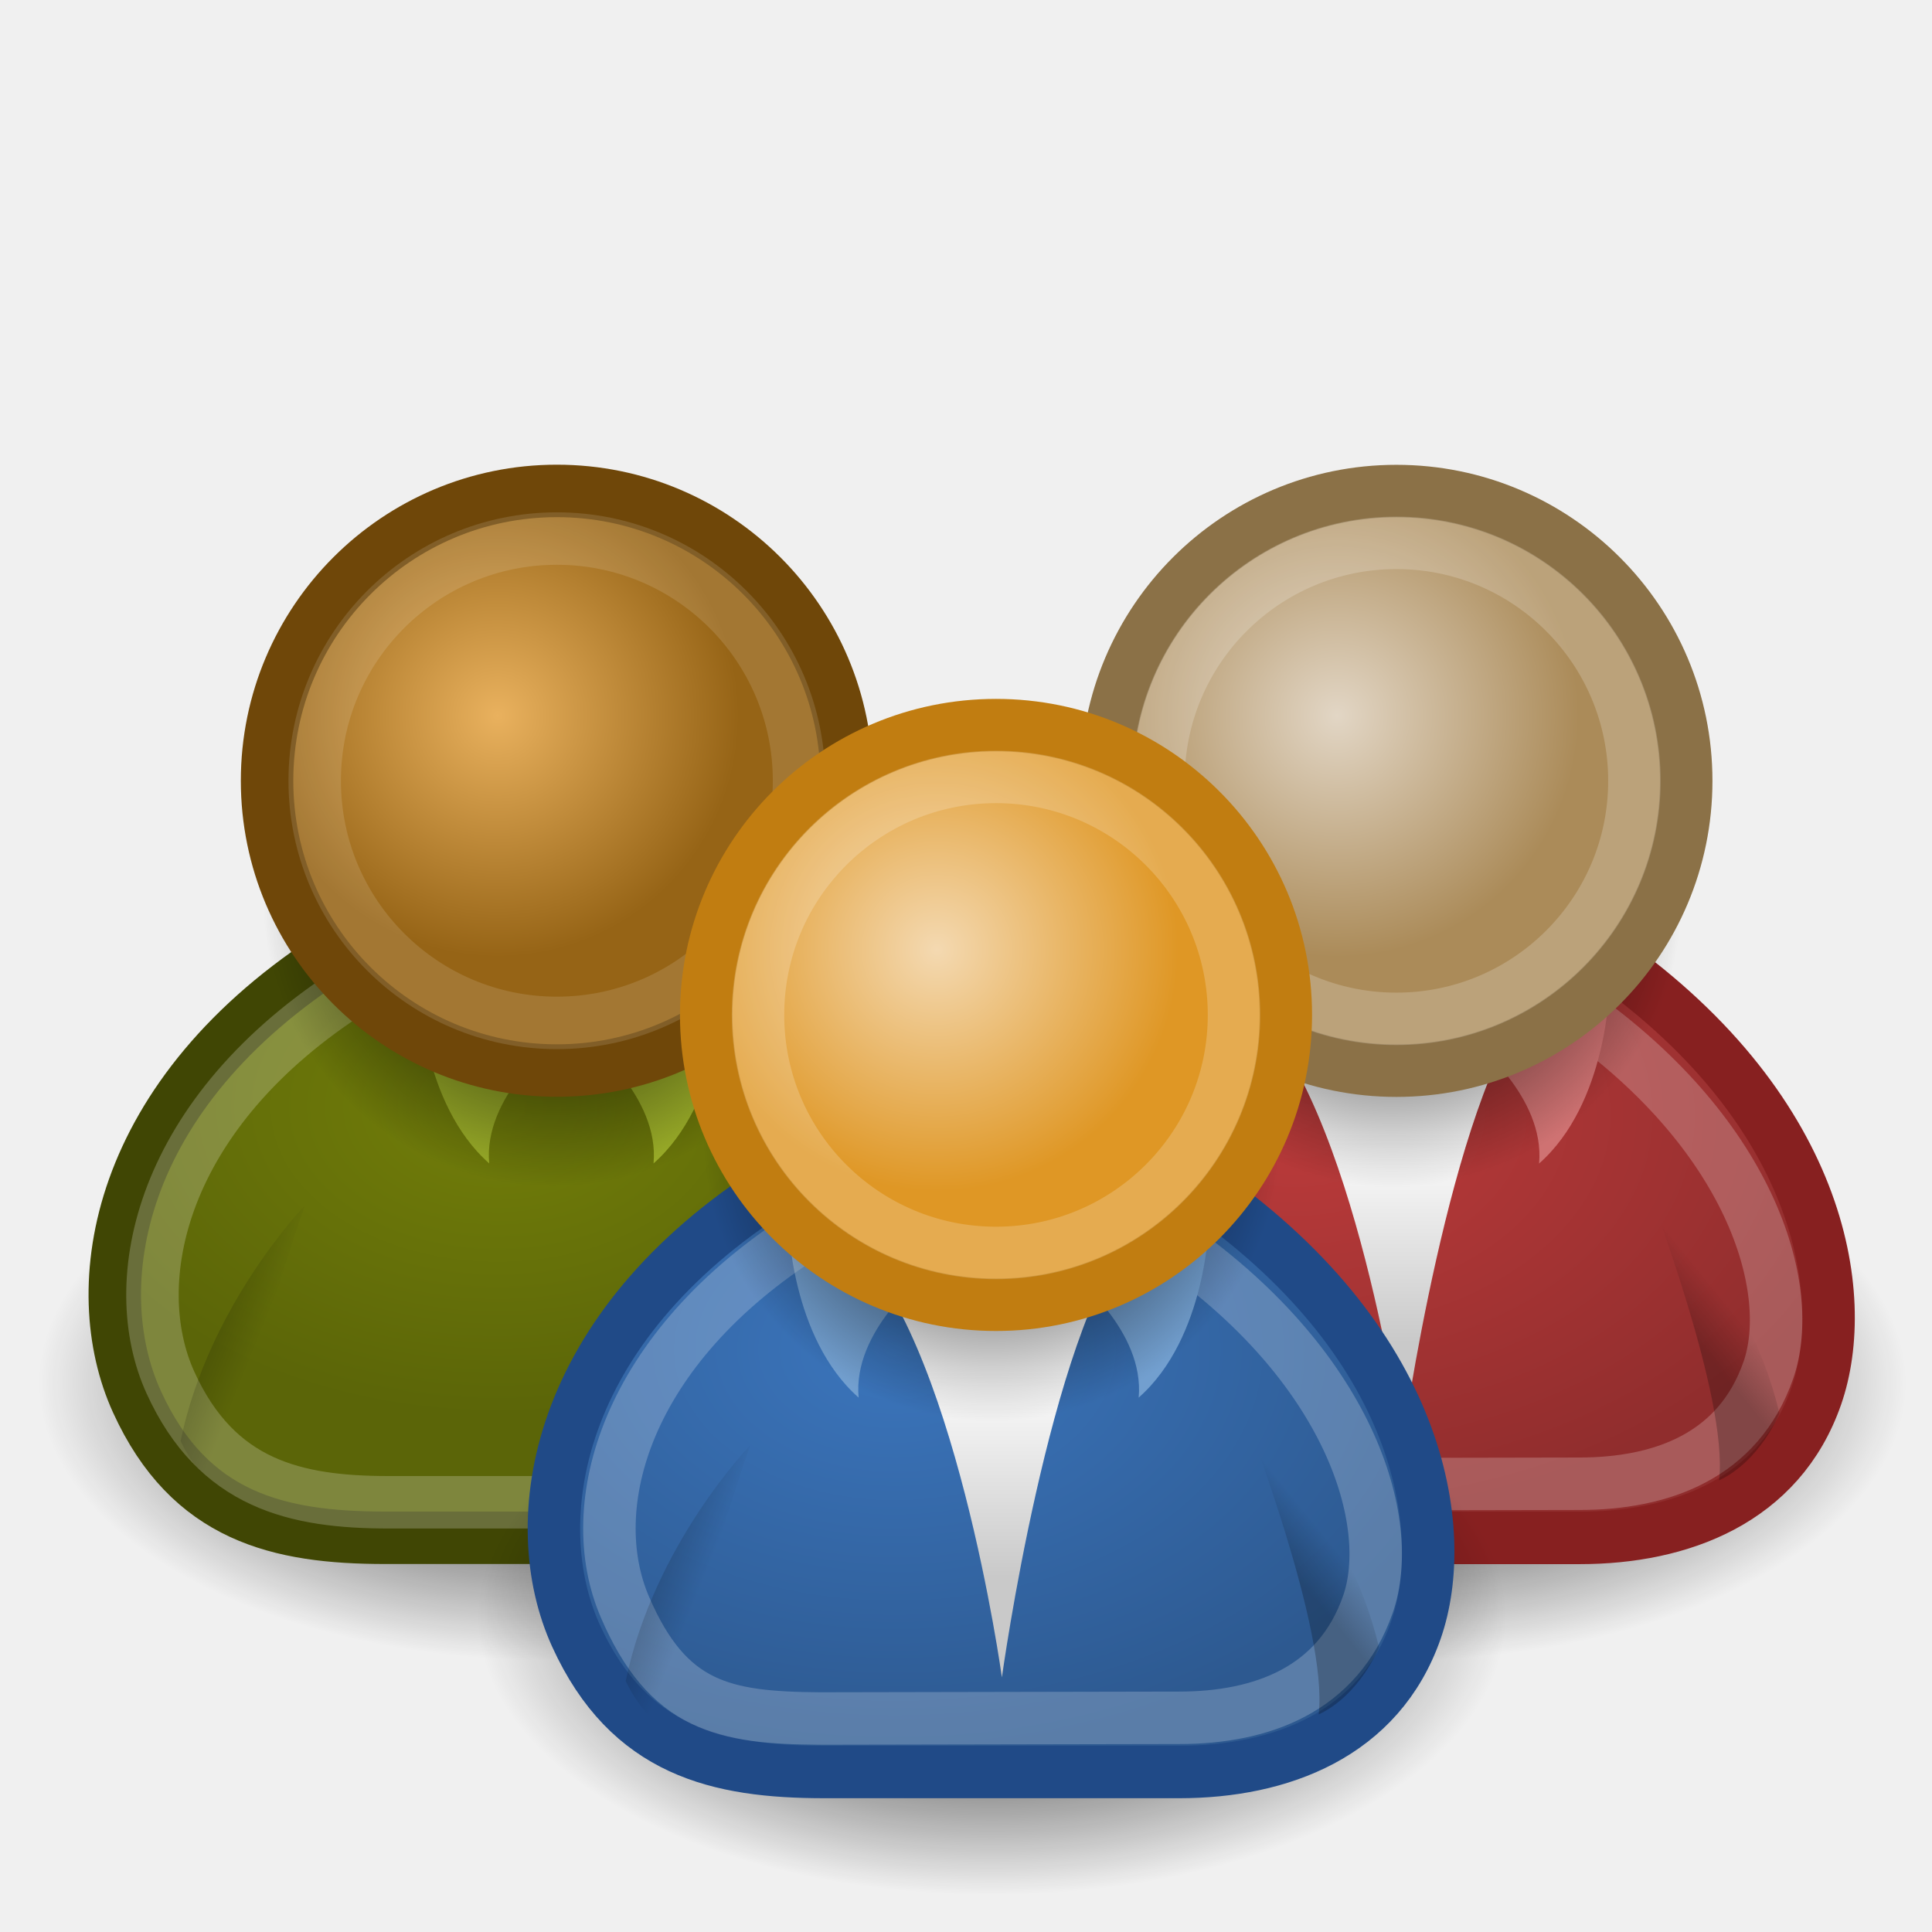
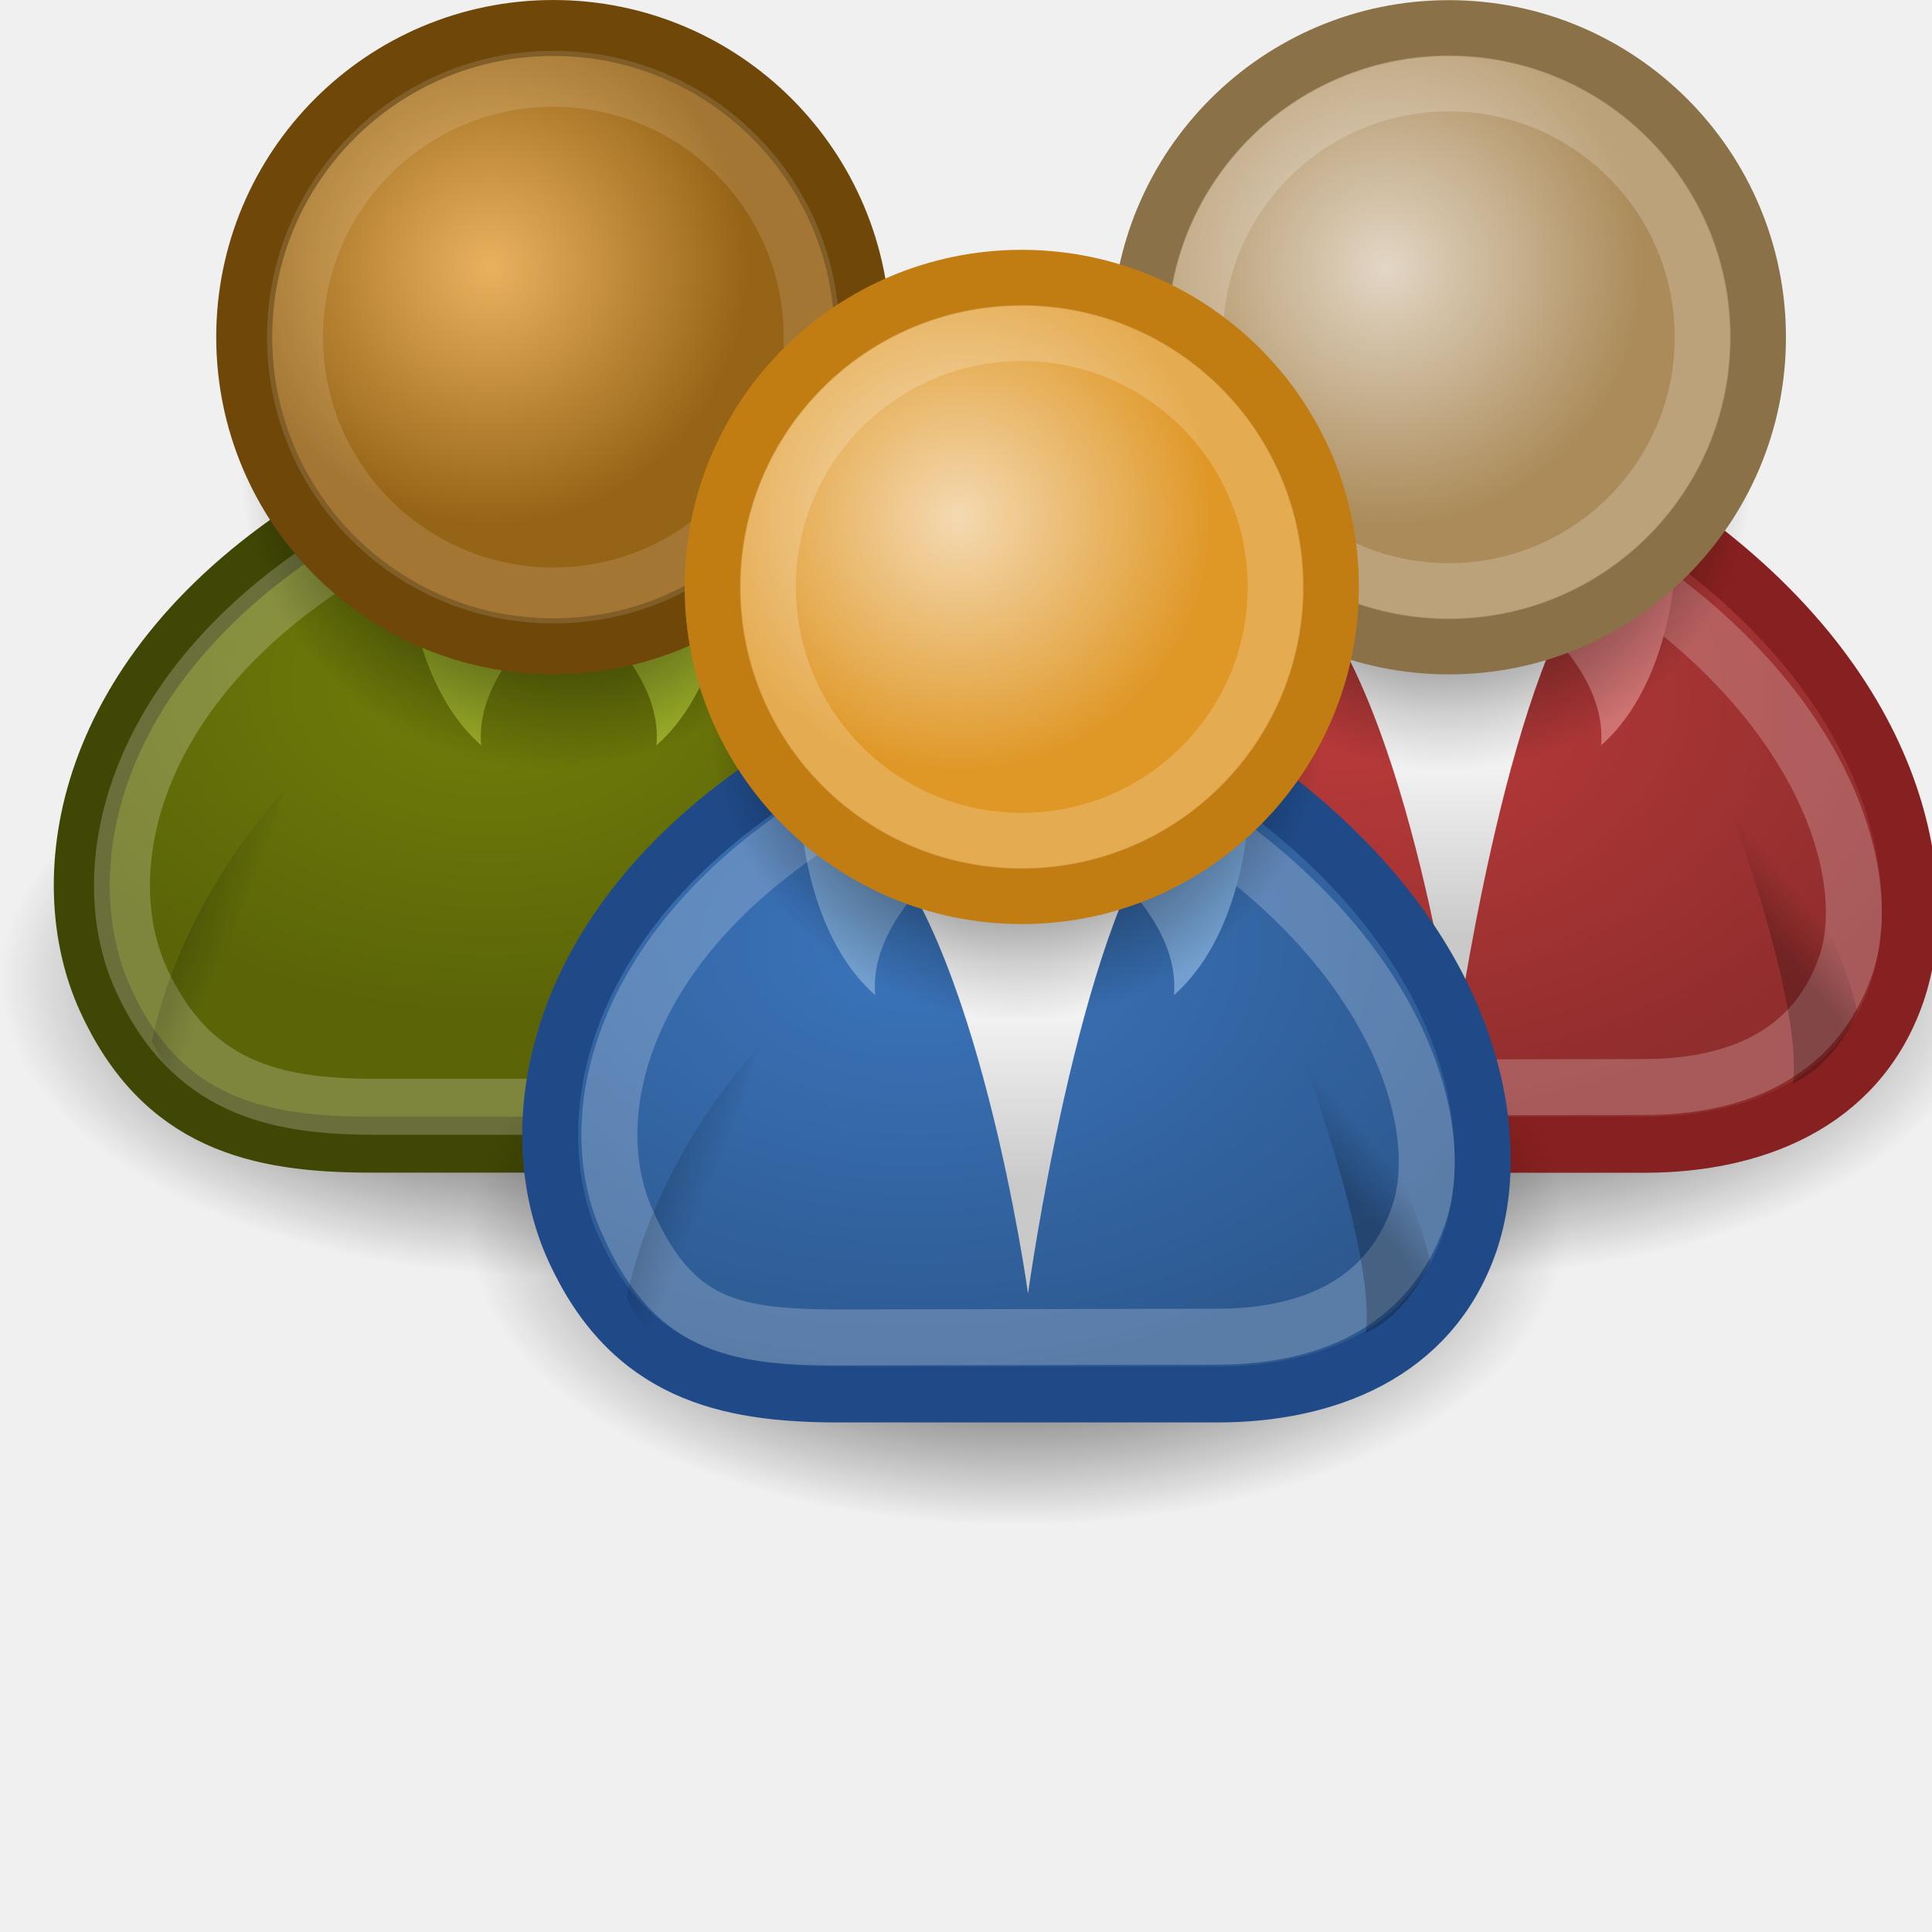
- <svg xmlns="http://www.w3.org/2000/svg" xmlns:xlink="http://www.w3.org/1999/xlink" id="svg5816" height="48" width="48" version="1.0">
+ <svg xmlns="http://www.w3.org/2000/svg" xmlns:xlink="http://www.w3.org/1999/xlink" id="svg5816" height="45" width="45" version="1.0">
  <defs id="defs3">
    <linearGradient id="linearGradient4868">
      <stop style="stop-color:#ffffff;stop-opacity:1;" offset="0" id="stop4870" />
      <stop style="stop-color:#c9c9c9;stop-opacity:1;" offset="1" id="stop4872" />
    </linearGradient>
    <linearGradient id="linearGradient4862">
      <stop style="stop-color:#e2d6c5;stop-opacity:1;" offset="0" id="stop4864" />
      <stop style="stop-color:#ab8b59;stop-opacity:1;" offset="1" id="stop4866" />
    </linearGradient>
    <linearGradient id="linearGradient3104">
      <stop style="stop-color:#bc3b3b;stop-opacity:1;" offset="0" id="stop3106" />
      <stop style="stop-color:#902d2d;stop-opacity:1;" offset="1" id="stop3108" />
    </linearGradient>
-     <radialGradient r="13.565" fy="19.836" fx="16.215" cy="19.836" cx="16.215" gradientTransform="matrix(1,0,0,0.681917,-1.105561e-15,8.233773)" gradientUnits="userSpaceOnUse" id="radialGradient1381" xlink:href="#linearGradient4344" />
+     <radialGradient r="13.565" fy="19.836" fx="16.215" cy="19.836" cx="16.215" gradientTransform="matrix(1,0,0,0.681917,0,8.233773)" gradientUnits="userSpaceOnUse" id="radialGradient1381" xlink:href="#linearGradient4344" />
    <linearGradient y2="35.803" x2="30.936" y1="29.553" x1="30.936" gradientTransform="translate(-12.41789,-7)" gradientUnits="userSpaceOnUse" id="linearGradient1372" xlink:href="#linearGradient3824" />
    <linearGradient y2="36.218" x2="22.627" y1="35.818" x1="20.662" gradientTransform="matrix(0.983375,0.181588,-0.181588,0.983375,-7.07212,-9.82492)" gradientUnits="userSpaceOnUse" id="linearGradient1369" xlink:href="#linearGradient4356" />
    <linearGradient y2="35.74" x2="21.408" y1="36.39" x1="22.687" gradientTransform="matrix(-0.977685,0.210075,0.210075,0.977685,41.80576,-11.11866)" gradientUnits="userSpaceOnUse" id="linearGradient1366" xlink:href="#linearGradient4356" />
    <linearGradient gradientTransform="matrix(-0.977685,0.210075,0.210075,0.977685,55.1096,-3.945209)" y2="35.74" x2="21.408" y1="36.39" x1="22.687" gradientUnits="userSpaceOnUse" id="linearGradient4366" xlink:href="#linearGradient4356" />
    <linearGradient gradientTransform="matrix(0.983375,0.181588,-0.181588,0.983375,6.231716,-2.651466)" gradientUnits="userSpaceOnUse" y2="36.218" x2="22.627" y1="35.818" x1="20.662" id="linearGradient4362" xlink:href="#linearGradient4356" />
    <radialGradient r="8.662" fy="19.009" fx="31.113" cy="19.009" cx="31.113" gradientUnits="userSpaceOnUse" id="radialGradient4336" xlink:href="#linearGradient3816" />
    <radialGradient r="8.662" fy="19.009" fx="31.113" cy="19.009" cx="31.113" gradientUnits="userSpaceOnUse" id="radialGradient4330" xlink:href="#linearGradient3816" />
-     <radialGradient r="9.162" fy="17.064" fx="29.345" cy="17.064" cx="29.345" gradientTransform="matrix(0.787998,3.877637e-16,-3.877637e-16,0.787998,6.221198,3.617627)" gradientUnits="userSpaceOnUse" id="radialGradient4328" xlink:href="#linearGradient4338" />
+     <radialGradient r="9.162" fy="17.064" fx="29.345" cy="17.064" cx="29.345" gradientTransform="matrix(0.787998,0,0,0.787998,6.221198,3.617627)" gradientUnits="userSpaceOnUse" id="radialGradient4328" xlink:href="#linearGradient4338" />
    <radialGradient r="8.662" fy="19.009" fx="31.113" cy="19.009" cx="31.113" gradientUnits="userSpaceOnUse" id="radialGradient4179" xlink:href="#linearGradient3816" />
-     <radialGradient gradientTransform="matrix(0.787998,3.877637e-16,-3.877637e-16,0.787998,6.221198,3.617627)" r="9.162" fy="17.064" fx="29.345" cy="17.064" cx="29.345" gradientUnits="userSpaceOnUse" id="radialGradient4171" xlink:href="#linearGradient3800" />
-     <radialGradient gradientUnits="userSpaceOnUse" gradientTransform="matrix(1.297564,2.881172e-16,-1.96472e-16,0.884831,-8.358505,4.940469)" r="13.565" fy="27.203" fx="28.09" cy="27.203" cx="28.09" id="radialGradient4169" xlink:href="#linearGradient4163" />
+     <radialGradient gradientTransform="matrix(0.787998,0,0,0.787998,6.221198,3.617627)" r="9.162" fy="17.064" fx="29.345" cy="17.064" cx="29.345" gradientUnits="userSpaceOnUse" id="radialGradient4171" xlink:href="#linearGradient3800" />
+     <radialGradient gradientUnits="userSpaceOnUse" gradientTransform="matrix(1.297564,0,0,0.884831,-8.358505,4.940469)" r="13.565" fy="27.203" fx="28.09" cy="27.203" cx="28.09" id="radialGradient4169" xlink:href="#linearGradient4163" />
    <linearGradient gradientUnits="userSpaceOnUse" y2="35.803" x2="30.936" y1="29.553" x1="30.936" id="linearGradient3830" xlink:href="#linearGradient3824" />
    <radialGradient gradientUnits="userSpaceOnUse" r="8.662" fy="19.009" fx="31.113" cy="19.009" cx="31.113" id="radialGradient3822" xlink:href="#linearGradient3816" />
    <linearGradient id="linearGradient3800">
      <stop id="stop3802" offset="0" style="stop-color:#f4d9b1;stop-opacity:1;" />
      <stop id="stop3804" offset="1" style="stop-color:#df9725;stop-opacity:1;" />
    </linearGradient>
    <linearGradient id="linearGradient3816">
      <stop id="stop3818" offset="0" style="stop-color:#000000;stop-opacity:1;" />
      <stop id="stop3820" offset="1" style="stop-color:#000000;stop-opacity:0;" />
    </linearGradient>
    <linearGradient id="linearGradient3824">
      <stop id="stop3826" offset="0" style="stop-color:#ffffff;stop-opacity:1;" />
      <stop id="stop3828" offset="1" style="stop-color:#c9c9c9;stop-opacity:1;" />
    </linearGradient>
    <linearGradient id="linearGradient4163">
      <stop id="stop4165" offset="0" style="stop-color:#3b75bc;stop-opacity:1;" />
      <stop id="stop4167" offset="1" style="stop-color:#2d5990;stop-opacity:1;" />
    </linearGradient>
    <linearGradient id="linearGradient4338">
      <stop style="stop-color:#e9b15e;stop-opacity:1;" offset="0" id="stop4340" />
      <stop style="stop-color:#966416;stop-opacity:1;" offset="1" id="stop4342" />
    </linearGradient>
    <linearGradient id="linearGradient4344">
      <stop id="stop4346" offset="0" style="stop-color:#727e0a;stop-opacity:1;" />
      <stop id="stop4348" offset="1" style="stop-color:#5b6508;stop-opacity:1;" />
    </linearGradient>
    <linearGradient id="linearGradient4356">
      <stop id="stop4358" offset="0" style="stop-color:#000000;stop-opacity:1;" />
      <stop id="stop4360" offset="1" style="stop-color:#000000;stop-opacity:0;" />
    </linearGradient>
    <radialGradient xlink:href="#linearGradient3816" id="radialGradient4913" gradientUnits="userSpaceOnUse" cx="31.113" cy="19.009" fx="31.113" fy="19.009" r="8.662" />
-     <radialGradient xlink:href="#linearGradient3104" id="radialGradient4915" gradientUnits="userSpaceOnUse" gradientTransform="matrix(1.297564,2.881172e-16,-1.96472e-16,0.884831,-8.358505,4.940469)" cx="28.09" cy="27.203" fx="28.09" fy="27.203" r="13.565" />
+     <radialGradient xlink:href="#linearGradient3104" id="radialGradient4915" gradientUnits="userSpaceOnUse" gradientTransform="matrix(1.297564,0,0,0.884831,-8.358505,4.940469)" cx="28.09" cy="27.203" fx="28.09" fy="27.203" r="13.565" />
    <linearGradient xlink:href="#linearGradient4868" id="linearGradient4917" gradientUnits="userSpaceOnUse" x1="30.936" y1="29.553" x2="30.936" y2="35.803" />
    <radialGradient xlink:href="#linearGradient3816" id="radialGradient4919" gradientUnits="userSpaceOnUse" cx="31.113" cy="19.009" fx="31.113" fy="19.009" r="8.662" />
-     <radialGradient xlink:href="#linearGradient4862" id="radialGradient4921" gradientUnits="userSpaceOnUse" gradientTransform="matrix(0.787998,3.877637e-16,-3.877637e-16,0.787998,6.221198,3.617627)" cx="29.345" cy="17.064" fx="29.345" fy="17.064" r="9.162" />
+     <radialGradient xlink:href="#linearGradient4862" id="radialGradient4921" gradientUnits="userSpaceOnUse" gradientTransform="matrix(0.787998,0,0,0.787998,6.221198,3.617627)" cx="29.345" cy="17.064" fx="29.345" fy="17.064" r="9.162" />
    <linearGradient xlink:href="#linearGradient4356" id="linearGradient4923" gradientUnits="userSpaceOnUse" gradientTransform="matrix(0.983375,0.181588,-0.181588,0.983375,6.231716,-2.651466)" x1="20.662" y1="35.818" x2="22.627" y2="36.218" />
    <linearGradient xlink:href="#linearGradient4356" id="linearGradient4925" gradientUnits="userSpaceOnUse" gradientTransform="matrix(-0.977685,0.210075,0.210075,0.977685,55.1096,-3.945209)" x1="22.687" y1="36.39" x2="21.408" y2="35.74" />
  </defs>
-   <g id="layer1">
+   <g id="layer1" transform="translate(-0.947022,-11.54468)">
    <g id="g3888" transform="matrix(0.637769,0,0,0.637769,-0.636632,18.18155)">
      <g style="display:inline" id="g3890" transform="matrix(1.303366,0,0,1.303366,-0.753293,-13.74636)">
-         <path d="M 39.775 19.009 A 8.662 8.662 0 1 1  22.451,19.009 A 8.662 8.662 0 1 1  39.775 19.009 z" id="path4177" style="opacity:1;color:#000000;fill:url(#radialGradient4336);fill-opacity:1;fill-rule:evenodd;stroke:none;stroke-width:1px;stroke-linecap:round;stroke-linejoin:round;marker:none;marker-start:none;marker-mid:none;marker-end:none;stroke-miterlimit:4;stroke-dasharray:none;stroke-dashoffset:0;stroke-opacity:1;visibility:visible;display:inline;overflow:visible" transform="matrix(1.77551,0,0,0.959183,-37.37822,11.77153)" />
-         <path id="path2329" d="M 12.861,34.636 L 23.468,34.636 C 26.473,34.636 29.448,33.534 30.539,30.393 C 31.574,27.411 30.716,21.731 23.998,17.135 L 11.447,17.135 C 4.729,21.378 3.89,27.18 5.437,30.57 C 7.012,34.024 9.679,34.636 12.861,34.636 z " style="opacity:1;color:#000000;fill:url(#radialGradient1381);fill-opacity:1;fill-rule:evenodd;stroke:#404604;stroke-width:1.568px;stroke-linecap:round;stroke-linejoin:round;marker:none;marker-start:none;marker-mid:none;marker-end:none;stroke-miterlimit:4;stroke-dasharray:none;stroke-dashoffset:0;stroke-opacity:1;visibility:visible;display:inline;overflow:visible" />
-         <path style="opacity:1;color:#000000;fill:#9db029;fill-opacity:1;fill-rule:evenodd;stroke:none;stroke-width:1px;stroke-linecap:round;stroke-linejoin:round;marker:none;marker-start:none;marker-mid:none;marker-end:none;stroke-miterlimit:4;stroke-dasharray:none;stroke-dashoffset:0;stroke-opacity:1;visibility:visible;display:inline;overflow:visible" d="M 17.932,19.787 C 17.932,19.787 15.781,21.447 15.966,23.447 C 13.925,21.647 13.867,18.196 13.867,18.196 L 17.932,19.787 z " id="path3812" />
-         <path style="opacity:0.215;color:#000000;fill:none;fill-opacity:1;fill-rule:evenodd;stroke:#ffffff;stroke-width:1.568px;stroke-linecap:round;stroke-linejoin:round;marker:none;marker-start:none;marker-mid:none;marker-end:none;stroke-miterlimit:4;stroke-dasharray:none;stroke-dashoffset:0;stroke-opacity:1;visibility:visible;display:inline;overflow:visible" d="M 12.964,33.575 L 23.286,33.575 C 25.927,33.575 28.541,32.607 29.5,29.847 C 30.41,27.226 29.405,22.235 23.502,18.196 L 11.972,18.196 C 6.069,21.924 5.081,27.023 6.44,30.002 C 7.825,33.037 10.168,33.575 12.964,33.575 z " id="path3838" />
-         <path id="path3810" d="M 18.911,19.787 C 18.911,19.787 21.062,21.447 20.877,23.447 C 22.918,21.647 22.977,18.196 22.977,18.196 L 18.911,19.787 z " style="opacity:1;color:#000000;fill:#9db029;fill-opacity:1;fill-rule:evenodd;stroke:none;stroke-width:1px;stroke-linecap:round;stroke-linejoin:round;marker:none;marker-start:none;marker-mid:none;marker-end:none;stroke-miterlimit:4;stroke-dasharray:none;stroke-dashoffset:0;stroke-opacity:1;visibility:visible;display:inline;overflow:visible" />
-         <path transform="translate(-13.25,-3.5)" style="opacity:1;color:#000000;fill:url(#radialGradient4330);fill-opacity:1;fill-rule:evenodd;stroke:none;stroke-width:1px;stroke-linecap:round;stroke-linejoin:round;marker:none;marker-start:none;marker-mid:none;marker-end:none;stroke-miterlimit:4;stroke-dasharray:none;stroke-dashoffset:0;stroke-opacity:1;visibility:visible;display:inline;overflow:visible" id="path3814" d="M 39.775 19.009 A 8.662 8.662 0 1 1  22.451,19.009 A 8.662 8.662 0 1 1  39.775 19.009 z" />
-         <path transform="translate(-13.125,-7)" d="M 39.775 19.009 A 8.662 8.662 0 1 1  22.451,19.009 A 8.662 8.662 0 1 1  39.775 19.009 z" id="path2327" style="opacity:1;color:#000000;fill:url(#radialGradient4328);fill-opacity:1;fill-rule:evenodd;stroke:#6f4709;stroke-width:1.568px;stroke-linecap:round;stroke-linejoin:round;marker:none;marker-start:none;marker-mid:none;marker-end:none;stroke-miterlimit:4;stroke-dasharray:none;stroke-dashoffset:0;stroke-opacity:1;visibility:visible;display:inline;overflow:visible" />
-         <path transform="matrix(0.835615,0,0,0.835615,-8.010516,-3.875254)" style="opacity:0.127;color:#000000;fill:none;fill-opacity:1;fill-rule:evenodd;stroke:#ffffff;stroke-width:1.876px;stroke-linecap:round;stroke-linejoin:round;marker:none;marker-start:none;marker-mid:none;marker-end:none;stroke-miterlimit:4;stroke-dasharray:none;stroke-dashoffset:0;stroke-opacity:1;visibility:visible;display:inline;overflow:visible" id="path3834" d="M 39.775 19.009 A 8.662 8.662 0 1 1  22.451,19.009 A 8.662 8.662 0 1 1  39.775 19.009 z" />
-         <path id="path4173" d="M 22.584,27.035 L 26.827,27.035 L 24.352,24.737 L 23.821,25.444 L 23.291,24.913 L 22.584,27.035 z " style="opacity:1;color:#000000;fill:url(#linearGradient1372);fill-opacity:1;fill-rule:evenodd;stroke:none;stroke-width:1px;stroke-linecap:round;stroke-linejoin:round;marker:none;marker-start:none;marker-mid:none;marker-end:none;stroke-miterlimit:4;stroke-dasharray:none;stroke-dashoffset:0;stroke-opacity:1;visibility:visible;display:inline;overflow:visible" />
-         <path id="path4368" d="M 8.548,33.602 C 7.3,33.057 6.742,31.743 6.742,31.743 C 7.583,27.674 10.462,24.697 10.462,24.697 C 10.462,24.697 8.183,31.109 8.548,33.602 z " style="opacity:0.228;color:#000000;fill:url(#linearGradient1369);fill-opacity:1;fill-rule:evenodd;stroke:none;stroke-width:1px;stroke-linecap:round;stroke-linejoin:round;marker:none;marker-start:none;marker-mid:none;marker-end:none;stroke-miterlimit:4;stroke-dasharray:none;stroke-dashoffset:0;stroke-opacity:1;visibility:visible;display:inline;overflow:visible" />
-         <path style="opacity:0.228;color:#000000;fill:url(#linearGradient1366);fill-opacity:1;fill-rule:evenodd;stroke:none;stroke-width:1px;stroke-linecap:round;stroke-linejoin:round;marker:none;marker-start:none;marker-mid:none;marker-end:none;stroke-miterlimit:4;stroke-dasharray:none;stroke-dashoffset:0;stroke-opacity:1;visibility:visible;display:inline;overflow:visible" d="M 27.454,32.743 C 28.685,32.162 29.258,30.741 29.258,30.741 C 28.299,26.698 25.282,23.898 25.282,23.898 C 25.282,23.898 27.746,30.241 27.454,32.743 z " id="path4370" />
+         <path d="M 39.775 19.009 A 8.662 8.662 0 1 1  22.451,19.009 A 8.662 8.662 0 1 1  39.775 19.009 z" id="path4177" style="opacity:1;color:black;fill:url(#radialGradient4336);fill-opacity:1;fill-rule:evenodd;stroke:none;stroke-width:1px;stroke-linecap:round;stroke-linejoin:round;marker:none;marker-start:none;marker-mid:none;marker-end:none;stroke-miterlimit:4;stroke-dasharray:none;stroke-dashoffset:0;stroke-opacity:1;visibility:visible;display:inline;overflow:visible" transform="matrix(1.77551,0,0,0.959183,-37.37822,11.77153)" />
+         <path id="path2329" d="M 12.861,34.636 L 23.468,34.636 C 26.473,34.636 29.448,33.534 30.539,30.393 C 31.574,27.411 30.716,21.731 23.998,17.135 L 11.447,17.135 C 4.729,21.378 3.89,27.18 5.437,30.57 C 7.012,34.024 9.679,34.636 12.861,34.636 z " style="opacity:1;color:black;fill:url(#radialGradient1381);fill-opacity:1;fill-rule:evenodd;stroke:#404604;stroke-width:1.568px;stroke-linecap:round;stroke-linejoin:round;marker:none;marker-start:none;marker-mid:none;marker-end:none;stroke-miterlimit:4;stroke-dasharray:none;stroke-dashoffset:0;stroke-opacity:1;visibility:visible;display:inline;overflow:visible" />
+         <path style="opacity:1;color:black;fill:#9db029;fill-opacity:1;fill-rule:evenodd;stroke:none;stroke-width:1px;stroke-linecap:round;stroke-linejoin:round;marker:none;marker-start:none;marker-mid:none;marker-end:none;stroke-miterlimit:4;stroke-dasharray:none;stroke-dashoffset:0;stroke-opacity:1;visibility:visible;display:inline;overflow:visible" d="M 17.932,19.787 C 17.932,19.787 15.781,21.447 15.966,23.447 C 13.925,21.647 13.867,18.196 13.867,18.196 L 17.932,19.787 z " id="path3812" />
+         <path style="opacity:0.215;color:black;fill:none;fill-opacity:1;fill-rule:evenodd;stroke:white;stroke-width:1.568px;stroke-linecap:round;stroke-linejoin:round;marker:none;marker-start:none;marker-mid:none;marker-end:none;stroke-miterlimit:4;stroke-dasharray:none;stroke-dashoffset:0;stroke-opacity:1;visibility:visible;display:inline;overflow:visible" d="M 12.964,33.575 L 23.286,33.575 C 25.927,33.575 28.541,32.607 29.5,29.847 C 30.41,27.226 29.405,22.235 23.502,18.196 L 11.972,18.196 C 6.069,21.924 5.081,27.023 6.44,30.002 C 7.825,33.037 10.168,33.575 12.964,33.575 z " id="path3838" />
+         <path id="path3810" d="M 18.911,19.787 C 18.911,19.787 21.062,21.447 20.877,23.447 C 22.918,21.647 22.977,18.196 22.977,18.196 L 18.911,19.787 z " style="opacity:1;color:black;fill:#9db029;fill-opacity:1;fill-rule:evenodd;stroke:none;stroke-width:1px;stroke-linecap:round;stroke-linejoin:round;marker:none;marker-start:none;marker-mid:none;marker-end:none;stroke-miterlimit:4;stroke-dasharray:none;stroke-dashoffset:0;stroke-opacity:1;visibility:visible;display:inline;overflow:visible" />
+         <path transform="translate(-13.25,-3.5)" style="opacity:1;color:black;fill:url(#radialGradient4330);fill-opacity:1;fill-rule:evenodd;stroke:none;stroke-width:1px;stroke-linecap:round;stroke-linejoin:round;marker:none;marker-start:none;marker-mid:none;marker-end:none;stroke-miterlimit:4;stroke-dasharray:none;stroke-dashoffset:0;stroke-opacity:1;visibility:visible;display:inline;overflow:visible" id="path3814" d="M 39.775 19.009 A 8.662 8.662 0 1 1  22.451,19.009 A 8.662 8.662 0 1 1  39.775 19.009 z" />
+         <path transform="translate(-13.125,-7)" d="M 39.775 19.009 A 8.662 8.662 0 1 1  22.451,19.009 A 8.662 8.662 0 1 1  39.775 19.009 z" id="path2327" style="opacity:1;color:black;fill:url(#radialGradient4328);fill-opacity:1;fill-rule:evenodd;stroke:#6f4709;stroke-width:1.568px;stroke-linecap:round;stroke-linejoin:round;marker:none;marker-start:none;marker-mid:none;marker-end:none;stroke-miterlimit:4;stroke-dasharray:none;stroke-dashoffset:0;stroke-opacity:1;visibility:visible;display:inline;overflow:visible" />
+         <path transform="matrix(0.835615,0,0,0.835615,-8.010516,-3.875254)" style="opacity:0.127;color:black;fill:none;fill-opacity:1;fill-rule:evenodd;stroke:white;stroke-width:1.876px;stroke-linecap:round;stroke-linejoin:round;marker:none;marker-start:none;marker-mid:none;marker-end:none;stroke-miterlimit:4;stroke-dasharray:none;stroke-dashoffset:0;stroke-opacity:1;visibility:visible;display:inline;overflow:visible" id="path3834" d="M 39.775 19.009 A 8.662 8.662 0 1 1  22.451,19.009 A 8.662 8.662 0 1 1  39.775 19.009 z" />
+         <path id="path4173" d="M 22.584,27.035 L 26.827,27.035 L 24.352,24.737 L 23.821,25.444 L 23.291,24.913 L 22.584,27.035 z " style="opacity:1;color:black;fill:url(#linearGradient1372);fill-opacity:1;fill-rule:evenodd;stroke:none;stroke-width:1px;stroke-linecap:round;stroke-linejoin:round;marker:none;marker-start:none;marker-mid:none;marker-end:none;stroke-miterlimit:4;stroke-dasharray:none;stroke-dashoffset:0;stroke-opacity:1;visibility:visible;display:inline;overflow:visible" />
+         <path id="path4368" d="M 8.548,33.602 C 7.3,33.057 6.742,31.743 6.742,31.743 C 7.583,27.674 10.462,24.697 10.462,24.697 C 10.462,24.697 8.183,31.109 8.548,33.602 z " style="opacity:0.228;color:black;fill:url(#linearGradient1369);fill-opacity:1;fill-rule:evenodd;stroke:none;stroke-width:1px;stroke-linecap:round;stroke-linejoin:round;marker:none;marker-start:none;marker-mid:none;marker-end:none;stroke-miterlimit:4;stroke-dasharray:none;stroke-dashoffset:0;stroke-opacity:1;visibility:visible;display:inline;overflow:visible" />
+         <path style="opacity:0.228;color:black;fill:url(#linearGradient1366);fill-opacity:1;fill-rule:evenodd;stroke:none;stroke-width:1px;stroke-linecap:round;stroke-linejoin:round;marker:none;marker-start:none;marker-mid:none;marker-end:none;stroke-miterlimit:4;stroke-dasharray:none;stroke-dashoffset:0;stroke-opacity:1;visibility:visible;display:inline;overflow:visible" d="M 27.454,32.743 C 28.685,32.162 29.258,30.741 29.258,30.741 C 28.299,26.698 25.282,23.898 25.282,23.898 C 25.282,23.898 27.746,30.241 27.454,32.743 z " id="path4370" />
      </g>
      <g id="g4874" transform="matrix(1.303366,0,0,1.303366,14.84462,-22.86495)">
-         <path d="M 39.775 19.009 A 8.662 8.662 0 1 1  22.451,19.009 A 8.662 8.662 0 1 1  39.775 19.009 z" id="path2195" style="opacity:1;color:#000000;fill:url(#radialGradient4913);fill-opacity:1;fill-rule:evenodd;stroke:none;stroke-width:1px;stroke-linecap:round;stroke-linejoin:round;marker:none;marker-start:none;marker-mid:none;marker-end:none;stroke-miterlimit:4;stroke-dasharray:none;stroke-dashoffset:0;stroke-opacity:1;visibility:visible;display:inline;overflow:visible" transform="matrix(1.77551,0,0,0.959183,-24.25322,18.77153)" />
-         <path id="path2197" d="M 25.986,41.636 L 36.593,41.636 C 39.598,41.636 42.573,40.534 43.664,37.393 C 44.699,34.411 43.841,28.731 37.123,24.135 L 24.572,24.135 C 17.854,28.378 17.015,34.18 18.562,37.57 C 20.137,41.024 22.804,41.636 25.986,41.636 z " style="opacity:1;color:#000000;fill:url(#radialGradient4915);fill-opacity:1;fill-rule:evenodd;stroke:#872020;stroke-width:1.568px;stroke-linecap:round;stroke-linejoin:round;marker:none;marker-start:none;marker-mid:none;marker-end:none;stroke-miterlimit:4;stroke-dasharray:none;stroke-dashoffset:0;stroke-opacity:1;visibility:visible;display:inline;overflow:visible" />
-         <path id="path2199" d="M 26.693,25.726 C 29.875,28.555 31.289,38.808 31.289,38.808 C 31.289,38.808 32.704,28.555 35.179,25.549 L 26.693,25.726 z " style="opacity:1;color:#000000;fill:url(#linearGradient4917);fill-opacity:1;fill-rule:evenodd;stroke:none;stroke-width:1px;stroke-linecap:round;stroke-linejoin:round;marker:none;marker-start:none;marker-mid:none;marker-end:none;stroke-miterlimit:4;stroke-dasharray:none;stroke-dashoffset:0;stroke-opacity:1;visibility:visible;display:inline;overflow:visible" />
-         <path style="opacity:1;color:#000000;fill:#cf7272;fill-opacity:1;fill-rule:evenodd;stroke:none;stroke-width:1px;stroke-linecap:round;stroke-linejoin:round;marker:none;marker-start:none;marker-mid:none;marker-end:none;stroke-miterlimit:4;stroke-dasharray:none;stroke-dashoffset:0;stroke-opacity:1;visibility:visible;display:inline;overflow:visible" d="M 28.973,26.787 C 28.973,26.787 26.821,28.447 27.007,30.447 C 24.966,28.647 24.907,25.196 24.907,25.196 L 28.973,26.787 z " id="path2201" />
-         <path style="opacity:0.215;color:#000000;fill:none;fill-opacity:1;fill-rule:evenodd;stroke:#ffffff;stroke-width:1.568px;stroke-linecap:round;stroke-linejoin:round;marker:none;marker-start:none;marker-mid:none;marker-end:none;stroke-miterlimit:4;stroke-dasharray:none;stroke-dashoffset:0;stroke-opacity:1;visibility:visible;display:inline;overflow:visible" d="M 25.843,40.038 L 36.584,40.017 C 39.042,40.017 41.337,39.188 42.229,36.625 C 43.076,34.192 41.725,29.488 36.231,25.738 L 25.5,25.512 C 20.005,28.974 18.734,33.708 20.019,36.7 C 21.305,39.692 22.973,40.017 25.843,40.038 z " id="path2203" />
-         <path id="path2205" d="M 33.411,26.787 C 33.411,26.787 35.562,28.447 35.377,30.447 C 37.418,28.647 37.477,25.196 37.477,25.196 L 33.411,26.787 z " style="opacity:1;color:#000000;fill:#cf7272;fill-opacity:1;fill-rule:evenodd;stroke:none;stroke-width:1px;stroke-linecap:round;stroke-linejoin:round;marker:none;marker-start:none;marker-mid:none;marker-end:none;stroke-miterlimit:4;stroke-dasharray:none;stroke-dashoffset:0;stroke-opacity:1;visibility:visible;display:inline;overflow:visible" />
-         <path transform="translate(-0.125,3.5)" style="opacity:1;color:#000000;fill:url(#radialGradient4919);fill-opacity:1;fill-rule:evenodd;stroke:none;stroke-width:1px;stroke-linecap:round;stroke-linejoin:round;marker:none;marker-start:none;marker-mid:none;marker-end:none;stroke-miterlimit:4;stroke-dasharray:none;stroke-dashoffset:0;stroke-opacity:1;visibility:visible;display:inline;overflow:visible" id="path2207" d="M 39.775 19.009 A 8.662 8.662 0 1 1  22.451,19.009 A 8.662 8.662 0 1 1  39.775 19.009 z" />
-         <path d="M 39.775 19.009 A 8.662 8.662 0 1 1  22.451,19.009 A 8.662 8.662 0 1 1  39.775 19.009 z" id="path2209" style="opacity:1;color:#000000;fill:url(#radialGradient4921);fill-opacity:1;fill-rule:evenodd;stroke:#8b7147;stroke-width:1.568px;stroke-linecap:round;stroke-linejoin:round;marker:none;marker-start:none;marker-mid:none;marker-end:none;stroke-miterlimit:4;stroke-dasharray:none;stroke-dashoffset:0;stroke-opacity:1;visibility:visible;display:inline;overflow:visible" />
-         <path transform="matrix(0.821244,0,0,0.821244,5.561611,3.397923)" style="opacity:0.196;color:#000000;fill:none;fill-opacity:1;fill-rule:evenodd;stroke:#ffffff;stroke-width:1.909px;stroke-linecap:round;stroke-linejoin:round;marker:none;marker-start:none;marker-mid:none;marker-end:none;stroke-miterlimit:4;stroke-dasharray:none;stroke-dashoffset:0;stroke-opacity:1;visibility:visible;display:inline;overflow:visible" id="path2211" d="M 39.775 19.009 A 8.662 8.662 0 1 1  22.451,19.009 A 8.662 8.662 0 1 1  39.775 19.009 z" />
-         <path id="path2213" d="M 21.852,40.775 C 20.604,40.23 20.046,38.917 20.046,38.917 C 20.887,34.848 23.766,31.871 23.766,31.871 C 23.766,31.871 21.486,38.282 21.852,40.775 z " style="opacity:0.228;color:#000000;fill:url(#linearGradient4923);fill-opacity:1;fill-rule:evenodd;stroke:none;stroke-width:1px;stroke-linecap:round;stroke-linejoin:round;marker:none;marker-start:none;marker-mid:none;marker-end:none;stroke-miterlimit:4;stroke-dasharray:none;stroke-dashoffset:0;stroke-opacity:1;visibility:visible;display:inline;overflow:visible" />
-         <path style="opacity:0.228;color:#000000;fill:url(#linearGradient4925);fill-opacity:1;fill-rule:evenodd;stroke:none;stroke-width:1px;stroke-linecap:round;stroke-linejoin:round;marker:none;marker-start:none;marker-mid:none;marker-end:none;stroke-miterlimit:4;stroke-dasharray:none;stroke-dashoffset:0;stroke-opacity:1;visibility:visible;display:inline;overflow:visible" d="M 40.757,39.917 C 41.989,39.336 42.562,37.915 42.562,37.915 C 41.603,33.872 38.586,31.072 38.586,31.072 C 38.586,31.072 41.05,37.414 40.757,39.917 z " id="path2215" />
+         <path d="M 39.775 19.009 A 8.662 8.662 0 1 1  22.451,19.009 A 8.662 8.662 0 1 1  39.775 19.009 z" id="path2195" style="opacity:1;color:black;fill:url(#radialGradient4913);fill-opacity:1;fill-rule:evenodd;stroke:none;stroke-width:1px;stroke-linecap:round;stroke-linejoin:round;marker:none;marker-start:none;marker-mid:none;marker-end:none;stroke-miterlimit:4;stroke-dasharray:none;stroke-dashoffset:0;stroke-opacity:1;visibility:visible;display:inline;overflow:visible" transform="matrix(1.77551,0,0,0.959183,-24.25322,18.77153)" />
+         <path id="path2197" d="M 25.986,41.636 L 36.593,41.636 C 39.598,41.636 42.573,40.534 43.664,37.393 C 44.699,34.411 43.841,28.731 37.123,24.135 L 24.572,24.135 C 17.854,28.378 17.015,34.18 18.562,37.57 C 20.137,41.024 22.804,41.636 25.986,41.636 z " style="opacity:1;color:black;fill:url(#radialGradient4915);fill-opacity:1;fill-rule:evenodd;stroke:#872020;stroke-width:1.568px;stroke-linecap:round;stroke-linejoin:round;marker:none;marker-start:none;marker-mid:none;marker-end:none;stroke-miterlimit:4;stroke-dasharray:none;stroke-dashoffset:0;stroke-opacity:1;visibility:visible;display:inline;overflow:visible" />
+         <path id="path2199" d="M 26.693,25.726 C 29.875,28.555 31.289,38.808 31.289,38.808 C 31.289,38.808 32.704,28.555 35.179,25.549 L 26.693,25.726 z " style="opacity:1;color:black;fill:url(#linearGradient4917);fill-opacity:1;fill-rule:evenodd;stroke:none;stroke-width:1px;stroke-linecap:round;stroke-linejoin:round;marker:none;marker-start:none;marker-mid:none;marker-end:none;stroke-miterlimit:4;stroke-dasharray:none;stroke-dashoffset:0;stroke-opacity:1;visibility:visible;display:inline;overflow:visible" />
+         <path style="opacity:1;color:black;fill:#cf7272;fill-opacity:1;fill-rule:evenodd;stroke:none;stroke-width:1px;stroke-linecap:round;stroke-linejoin:round;marker:none;marker-start:none;marker-mid:none;marker-end:none;stroke-miterlimit:4;stroke-dasharray:none;stroke-dashoffset:0;stroke-opacity:1;visibility:visible;display:inline;overflow:visible" d="M 28.973,26.787 C 28.973,26.787 26.821,28.447 27.007,30.447 C 24.966,28.647 24.907,25.196 24.907,25.196 L 28.973,26.787 z " id="path2201" />
+         <path style="opacity:0.215;color:black;fill:none;fill-opacity:1;fill-rule:evenodd;stroke:white;stroke-width:1.568px;stroke-linecap:round;stroke-linejoin:round;marker:none;marker-start:none;marker-mid:none;marker-end:none;stroke-miterlimit:4;stroke-dasharray:none;stroke-dashoffset:0;stroke-opacity:1;visibility:visible;display:inline;overflow:visible" d="M 25.843,40.038 L 36.584,40.017 C 39.042,40.017 41.337,39.188 42.229,36.625 C 43.076,34.192 41.725,29.488 36.231,25.738 L 25.5,25.512 C 20.005,28.974 18.734,33.708 20.019,36.7 C 21.305,39.692 22.973,40.017 25.843,40.038 z " id="path2203" />
+         <path id="path2205" d="M 33.411,26.787 C 33.411,26.787 35.562,28.447 35.377,30.447 C 37.418,28.647 37.477,25.196 37.477,25.196 L 33.411,26.787 z " style="opacity:1;color:black;fill:#cf7272;fill-opacity:1;fill-rule:evenodd;stroke:none;stroke-width:1px;stroke-linecap:round;stroke-linejoin:round;marker:none;marker-start:none;marker-mid:none;marker-end:none;stroke-miterlimit:4;stroke-dasharray:none;stroke-dashoffset:0;stroke-opacity:1;visibility:visible;display:inline;overflow:visible" />
+         <path transform="translate(-0.125,3.5)" style="opacity:1;color:black;fill:url(#radialGradient4919);fill-opacity:1;fill-rule:evenodd;stroke:none;stroke-width:1px;stroke-linecap:round;stroke-linejoin:round;marker:none;marker-start:none;marker-mid:none;marker-end:none;stroke-miterlimit:4;stroke-dasharray:none;stroke-dashoffset:0;stroke-opacity:1;visibility:visible;display:inline;overflow:visible" id="path2207" d="M 39.775 19.009 A 8.662 8.662 0 1 1  22.451,19.009 A 8.662 8.662 0 1 1  39.775 19.009 z" />
+         <path d="M 39.775 19.009 A 8.662 8.662 0 1 1  22.451,19.009 A 8.662 8.662 0 1 1  39.775 19.009 z" id="path2209" style="opacity:1;color:black;fill:url(#radialGradient4921);fill-opacity:1;fill-rule:evenodd;stroke:#8b7147;stroke-width:1.568px;stroke-linecap:round;stroke-linejoin:round;marker:none;marker-start:none;marker-mid:none;marker-end:none;stroke-miterlimit:4;stroke-dasharray:none;stroke-dashoffset:0;stroke-opacity:1;visibility:visible;display:inline;overflow:visible" />
+         <path transform="matrix(0.821244,0,0,0.821244,5.561611,3.397923)" style="opacity:0.196;color:black;fill:none;fill-opacity:1;fill-rule:evenodd;stroke:white;stroke-width:1.909px;stroke-linecap:round;stroke-linejoin:round;marker:none;marker-start:none;marker-mid:none;marker-end:none;stroke-miterlimit:4;stroke-dasharray:none;stroke-dashoffset:0;stroke-opacity:1;visibility:visible;display:inline;overflow:visible" id="path2211" d="M 39.775 19.009 A 8.662 8.662 0 1 1  22.451,19.009 A 8.662 8.662 0 1 1  39.775 19.009 z" />
+         <path id="path2213" d="M 21.852,40.775 C 20.604,40.23 20.046,38.917 20.046,38.917 C 20.887,34.848 23.766,31.871 23.766,31.871 C 23.766,31.871 21.486,38.282 21.852,40.775 z " style="opacity:0.228;color:black;fill:url(#linearGradient4923);fill-opacity:1;fill-rule:evenodd;stroke:none;stroke-width:1px;stroke-linecap:round;stroke-linejoin:round;marker:none;marker-start:none;marker-mid:none;marker-end:none;stroke-miterlimit:4;stroke-dasharray:none;stroke-dashoffset:0;stroke-opacity:1;visibility:visible;display:inline;overflow:visible" />
+         <path style="opacity:0.228;color:black;fill:url(#linearGradient4925);fill-opacity:1;fill-rule:evenodd;stroke:none;stroke-width:1px;stroke-linecap:round;stroke-linejoin:round;marker:none;marker-start:none;marker-mid:none;marker-end:none;stroke-miterlimit:4;stroke-dasharray:none;stroke-dashoffset:0;stroke-opacity:1;visibility:visible;display:inline;overflow:visible" d="M 40.757,39.917 C 41.989,39.336 42.562,37.915 42.562,37.915 C 41.603,33.872 38.586,31.072 38.586,31.072 C 38.586,31.072 41.05,37.414 40.757,39.917 z " id="path2215" />
      </g>
      <g style="display:inline" id="layer2" transform="matrix(1.303366,0,0,1.303366,-0.753293,-13.74636)">
-         <path d="M 39.775 19.009 A 8.662 8.662 0 1 1  22.451,19.009 A 8.662 8.662 0 1 1  39.775 19.009 z" id="path4306" style="opacity:1;color:#000000;fill:url(#radialGradient4179);fill-opacity:1;fill-rule:evenodd;stroke:none;stroke-width:1px;stroke-linecap:round;stroke-linejoin:round;marker:none;marker-start:none;marker-mid:none;marker-end:none;stroke-miterlimit:4;stroke-dasharray:none;stroke-dashoffset:0;stroke-opacity:1;visibility:visible;display:inline;overflow:visible" transform="matrix(1.77551,0,0,0.959183,-24.25322,18.77153)" />
-         <path id="path4308" d="M 25.986,41.636 L 36.593,41.636 C 39.598,41.636 42.573,40.534 43.664,37.393 C 44.699,34.411 43.841,28.731 37.123,24.135 L 24.572,24.135 C 17.854,28.378 17.015,34.18 18.562,37.57 C 20.137,41.024 22.804,41.636 25.986,41.636 z " style="opacity:1;color:#000000;fill:url(#radialGradient4169);fill-opacity:1;fill-rule:evenodd;stroke:#204a87;stroke-width:1.568px;stroke-linecap:round;stroke-linejoin:round;marker:none;marker-start:none;marker-mid:none;marker-end:none;stroke-miterlimit:4;stroke-dasharray:none;stroke-dashoffset:0;stroke-opacity:1;visibility:visible;display:inline;overflow:visible" />
-         <path id="path4310" d="M 26.693,25.726 C 29.875,28.555 31.289,38.808 31.289,38.808 C 31.289,38.808 32.704,28.555 35.179,25.549 L 26.693,25.726 z " style="opacity:1;color:#000000;fill:url(#linearGradient3830);fill-opacity:1;fill-rule:evenodd;stroke:none;stroke-width:1px;stroke-linecap:round;stroke-linejoin:round;marker:none;marker-start:none;marker-mid:none;marker-end:none;stroke-miterlimit:4;stroke-dasharray:none;stroke-dashoffset:0;stroke-opacity:1;visibility:visible;display:inline;overflow:visible" />
-         <path style="opacity:1;color:#000000;fill:#729fcf;fill-opacity:1;fill-rule:evenodd;stroke:none;stroke-width:1px;stroke-linecap:round;stroke-linejoin:round;marker:none;marker-start:none;marker-mid:none;marker-end:none;stroke-miterlimit:4;stroke-dasharray:none;stroke-dashoffset:0;stroke-opacity:1;visibility:visible;display:inline;overflow:visible" d="M 28.973,26.787 C 28.973,26.787 26.821,28.447 27.007,30.447 C 24.966,28.647 24.907,25.196 24.907,25.196 L 28.973,26.787 z " id="path4312" />
-         <path style="opacity:0.215;color:#000000;fill:none;fill-opacity:1;fill-rule:evenodd;stroke:#ffffff;stroke-width:1.568px;stroke-linecap:round;stroke-linejoin:round;marker:none;marker-start:none;marker-mid:none;marker-end:none;stroke-miterlimit:4;stroke-dasharray:none;stroke-dashoffset:0;stroke-opacity:1;visibility:visible;display:inline;overflow:visible" d="M 25.843,40.038 L 36.584,40.017 C 39.042,40.017 41.337,39.188 42.229,36.625 C 43.076,34.192 41.725,29.488 36.231,25.738 L 25.5,25.512 C 20.005,28.974 18.734,33.708 20.019,36.7 C 21.305,39.692 22.973,40.017 25.843,40.038 z " id="path4314" />
-         <path id="path4316" d="M 33.411,26.787 C 33.411,26.787 35.562,28.447 35.377,30.447 C 37.418,28.647 37.477,25.196 37.477,25.196 L 33.411,26.787 z " style="opacity:1;color:#000000;fill:#729fcf;fill-opacity:1;fill-rule:evenodd;stroke:none;stroke-width:1px;stroke-linecap:round;stroke-linejoin:round;marker:none;marker-start:none;marker-mid:none;marker-end:none;stroke-miterlimit:4;stroke-dasharray:none;stroke-dashoffset:0;stroke-opacity:1;visibility:visible;display:inline;overflow:visible" />
-         <path transform="translate(-0.125,3.5)" style="opacity:1;color:#000000;fill:url(#radialGradient3822);fill-opacity:1;fill-rule:evenodd;stroke:none;stroke-width:1px;stroke-linecap:round;stroke-linejoin:round;marker:none;marker-start:none;marker-mid:none;marker-end:none;stroke-miterlimit:4;stroke-dasharray:none;stroke-dashoffset:0;stroke-opacity:1;visibility:visible;display:inline;overflow:visible" id="path4318" d="M 39.775 19.009 A 8.662 8.662 0 1 1  22.451,19.009 A 8.662 8.662 0 1 1  39.775 19.009 z" />
-         <path d="M 39.775 19.009 A 8.662 8.662 0 1 1  22.451,19.009 A 8.662 8.662 0 1 1  39.775 19.009 z" id="path4320" style="opacity:1;color:#000000;fill:url(#radialGradient4171);fill-opacity:1;fill-rule:evenodd;stroke:#c17d11;stroke-width:1.568px;stroke-linecap:round;stroke-linejoin:round;marker:none;marker-start:none;marker-mid:none;marker-end:none;stroke-miterlimit:4;stroke-dasharray:none;stroke-dashoffset:0;stroke-opacity:1;visibility:visible;display:inline;overflow:visible" />
-         <path transform="matrix(0.821244,0,0,0.821244,5.561611,3.397923)" style="opacity:0.196;color:#000000;fill:none;fill-opacity:1;fill-rule:evenodd;stroke:#ffffff;stroke-width:1.909px;stroke-linecap:round;stroke-linejoin:round;marker:none;marker-start:none;marker-mid:none;marker-end:none;stroke-miterlimit:4;stroke-dasharray:none;stroke-dashoffset:0;stroke-opacity:1;visibility:visible;display:inline;overflow:visible" id="path4322" d="M 39.775 19.009 A 8.662 8.662 0 1 1  22.451,19.009 A 8.662 8.662 0 1 1  39.775 19.009 z" />
-         <path id="path4354" d="M 21.852,40.775 C 20.604,40.23 20.046,38.917 20.046,38.917 C 20.887,34.848 23.766,31.871 23.766,31.871 C 23.766,31.871 21.486,38.282 21.852,40.775 z " style="opacity:0.228;color:#000000;fill:url(#linearGradient4362);fill-opacity:1;fill-rule:evenodd;stroke:none;stroke-width:1px;stroke-linecap:round;stroke-linejoin:round;marker:none;marker-start:none;marker-mid:none;marker-end:none;stroke-miterlimit:4;stroke-dasharray:none;stroke-dashoffset:0;stroke-opacity:1;visibility:visible;display:inline;overflow:visible" />
-         <path style="opacity:0.228;color:#000000;fill:url(#linearGradient4366);fill-opacity:1;fill-rule:evenodd;stroke:none;stroke-width:1px;stroke-linecap:round;stroke-linejoin:round;marker:none;marker-start:none;marker-mid:none;marker-end:none;stroke-miterlimit:4;stroke-dasharray:none;stroke-dashoffset:0;stroke-opacity:1;visibility:visible;display:inline;overflow:visible" d="M 40.757,39.917 C 41.989,39.336 42.562,37.915 42.562,37.915 C 41.603,33.872 38.586,31.072 38.586,31.072 C 38.586,31.072 41.05,37.414 40.757,39.917 z " id="path4364" />
+         <path d="M 39.775 19.009 A 8.662 8.662 0 1 1  22.451,19.009 A 8.662 8.662 0 1 1  39.775 19.009 z" id="path4306" style="opacity:1;color:black;fill:url(#radialGradient4179);fill-opacity:1;fill-rule:evenodd;stroke:none;stroke-width:1px;stroke-linecap:round;stroke-linejoin:round;marker:none;marker-start:none;marker-mid:none;marker-end:none;stroke-miterlimit:4;stroke-dasharray:none;stroke-dashoffset:0;stroke-opacity:1;visibility:visible;display:inline;overflow:visible" transform="matrix(1.77551,0,0,0.959183,-24.25322,18.77153)" />
+         <path id="path4308" d="M 25.986,41.636 L 36.593,41.636 C 39.598,41.636 42.573,40.534 43.664,37.393 C 44.699,34.411 43.841,28.731 37.123,24.135 L 24.572,24.135 C 17.854,28.378 17.015,34.18 18.562,37.57 C 20.137,41.024 22.804,41.636 25.986,41.636 z " style="opacity:1;color:black;fill:url(#radialGradient4169);fill-opacity:1;fill-rule:evenodd;stroke:#204a87;stroke-width:1.568px;stroke-linecap:round;stroke-linejoin:round;marker:none;marker-start:none;marker-mid:none;marker-end:none;stroke-miterlimit:4;stroke-dasharray:none;stroke-dashoffset:0;stroke-opacity:1;visibility:visible;display:inline;overflow:visible" />
+         <path id="path4310" d="M 26.693,25.726 C 29.875,28.555 31.289,38.808 31.289,38.808 C 31.289,38.808 32.704,28.555 35.179,25.549 L 26.693,25.726 z " style="opacity:1;color:black;fill:url(#linearGradient3830);fill-opacity:1;fill-rule:evenodd;stroke:none;stroke-width:1px;stroke-linecap:round;stroke-linejoin:round;marker:none;marker-start:none;marker-mid:none;marker-end:none;stroke-miterlimit:4;stroke-dasharray:none;stroke-dashoffset:0;stroke-opacity:1;visibility:visible;display:inline;overflow:visible" />
+         <path style="opacity:1;color:black;fill:#729fcf;fill-opacity:1;fill-rule:evenodd;stroke:none;stroke-width:1px;stroke-linecap:round;stroke-linejoin:round;marker:none;marker-start:none;marker-mid:none;marker-end:none;stroke-miterlimit:4;stroke-dasharray:none;stroke-dashoffset:0;stroke-opacity:1;visibility:visible;display:inline;overflow:visible" d="M 28.973,26.787 C 28.973,26.787 26.821,28.447 27.007,30.447 C 24.966,28.647 24.907,25.196 24.907,25.196 L 28.973,26.787 z " id="path4312" />
+         <path style="opacity:0.215;color:black;fill:none;fill-opacity:1;fill-rule:evenodd;stroke:white;stroke-width:1.568px;stroke-linecap:round;stroke-linejoin:round;marker:none;marker-start:none;marker-mid:none;marker-end:none;stroke-miterlimit:4;stroke-dasharray:none;stroke-dashoffset:0;stroke-opacity:1;visibility:visible;display:inline;overflow:visible" d="M 25.843,40.038 L 36.584,40.017 C 39.042,40.017 41.337,39.188 42.229,36.625 C 43.076,34.192 41.725,29.488 36.231,25.738 L 25.5,25.512 C 20.005,28.974 18.734,33.708 20.019,36.7 C 21.305,39.692 22.973,40.017 25.843,40.038 z " id="path4314" />
+         <path id="path4316" d="M 33.411,26.787 C 33.411,26.787 35.562,28.447 35.377,30.447 C 37.418,28.647 37.477,25.196 37.477,25.196 L 33.411,26.787 z " style="opacity:1;color:black;fill:#729fcf;fill-opacity:1;fill-rule:evenodd;stroke:none;stroke-width:1px;stroke-linecap:round;stroke-linejoin:round;marker:none;marker-start:none;marker-mid:none;marker-end:none;stroke-miterlimit:4;stroke-dasharray:none;stroke-dashoffset:0;stroke-opacity:1;visibility:visible;display:inline;overflow:visible" />
+         <path transform="translate(-0.125,3.5)" style="opacity:1;color:black;fill:url(#radialGradient3822);fill-opacity:1;fill-rule:evenodd;stroke:none;stroke-width:1px;stroke-linecap:round;stroke-linejoin:round;marker:none;marker-start:none;marker-mid:none;marker-end:none;stroke-miterlimit:4;stroke-dasharray:none;stroke-dashoffset:0;stroke-opacity:1;visibility:visible;display:inline;overflow:visible" id="path4318" d="M 39.775 19.009 A 8.662 8.662 0 1 1  22.451,19.009 A 8.662 8.662 0 1 1  39.775 19.009 z" />
+         <path d="M 39.775 19.009 A 8.662 8.662 0 1 1  22.451,19.009 A 8.662 8.662 0 1 1  39.775 19.009 z" id="path4320" style="opacity:1;color:black;fill:url(#radialGradient4171);fill-opacity:1;fill-rule:evenodd;stroke:#c17d11;stroke-width:1.568px;stroke-linecap:round;stroke-linejoin:round;marker:none;marker-start:none;marker-mid:none;marker-end:none;stroke-miterlimit:4;stroke-dasharray:none;stroke-dashoffset:0;stroke-opacity:1;visibility:visible;display:inline;overflow:visible" />
+         <path transform="matrix(0.821244,0,0,0.821244,5.561611,3.397923)" style="opacity:0.196;color:black;fill:none;fill-opacity:1;fill-rule:evenodd;stroke:white;stroke-width:1.909px;stroke-linecap:round;stroke-linejoin:round;marker:none;marker-start:none;marker-mid:none;marker-end:none;stroke-miterlimit:4;stroke-dasharray:none;stroke-dashoffset:0;stroke-opacity:1;visibility:visible;display:inline;overflow:visible" id="path4322" d="M 39.775 19.009 A 8.662 8.662 0 1 1  22.451,19.009 A 8.662 8.662 0 1 1  39.775 19.009 z" />
+         <path id="path4354" d="M 21.852,40.775 C 20.604,40.23 20.046,38.917 20.046,38.917 C 20.887,34.848 23.766,31.871 23.766,31.871 C 23.766,31.871 21.486,38.282 21.852,40.775 z " style="opacity:0.228;color:black;fill:url(#linearGradient4362);fill-opacity:1;fill-rule:evenodd;stroke:none;stroke-width:1px;stroke-linecap:round;stroke-linejoin:round;marker:none;marker-start:none;marker-mid:none;marker-end:none;stroke-miterlimit:4;stroke-dasharray:none;stroke-dashoffset:0;stroke-opacity:1;visibility:visible;display:inline;overflow:visible" />
+         <path style="opacity:0.228;color:black;fill:url(#linearGradient4366);fill-opacity:1;fill-rule:evenodd;stroke:none;stroke-width:1px;stroke-linecap:round;stroke-linejoin:round;marker:none;marker-start:none;marker-mid:none;marker-end:none;stroke-miterlimit:4;stroke-dasharray:none;stroke-dashoffset:0;stroke-opacity:1;visibility:visible;display:inline;overflow:visible" d="M 40.757,39.917 C 41.989,39.336 42.562,37.915 42.562,37.915 C 41.603,33.872 38.586,31.072 38.586,31.072 C 38.586,31.072 41.05,37.414 40.757,39.917 z " id="path4364" />
      </g>
    </g>
  </g>
</svg>
